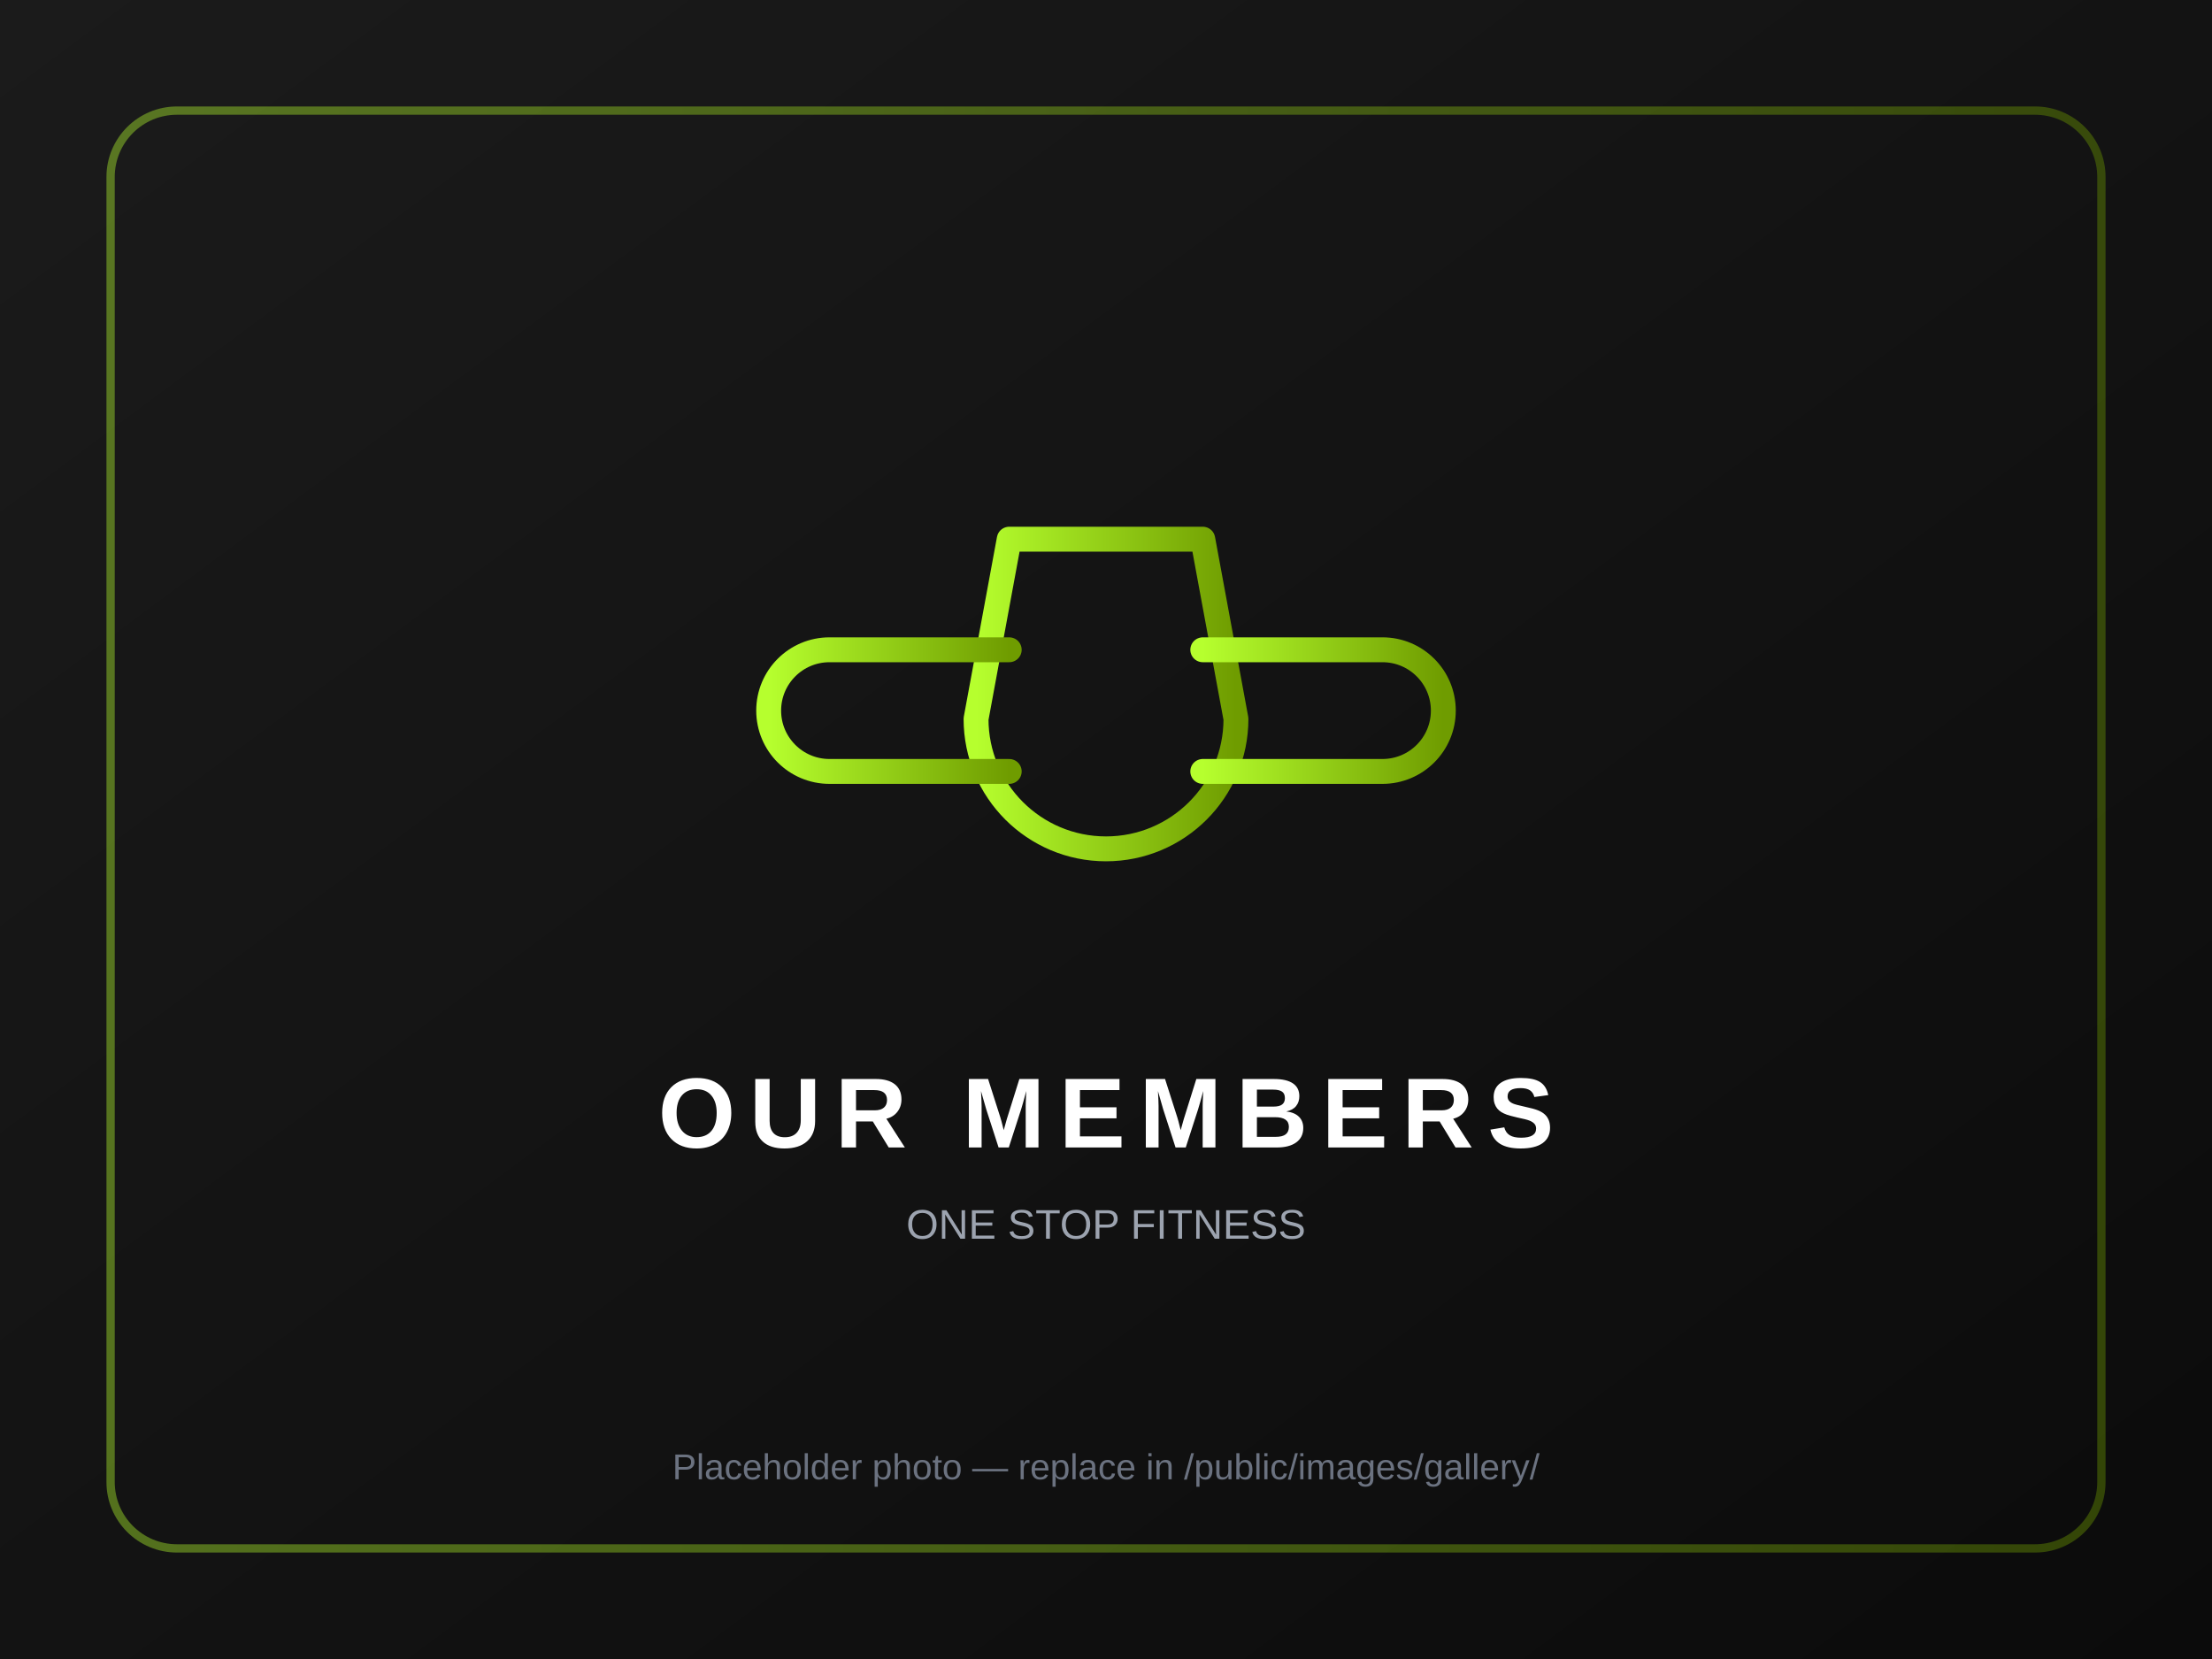
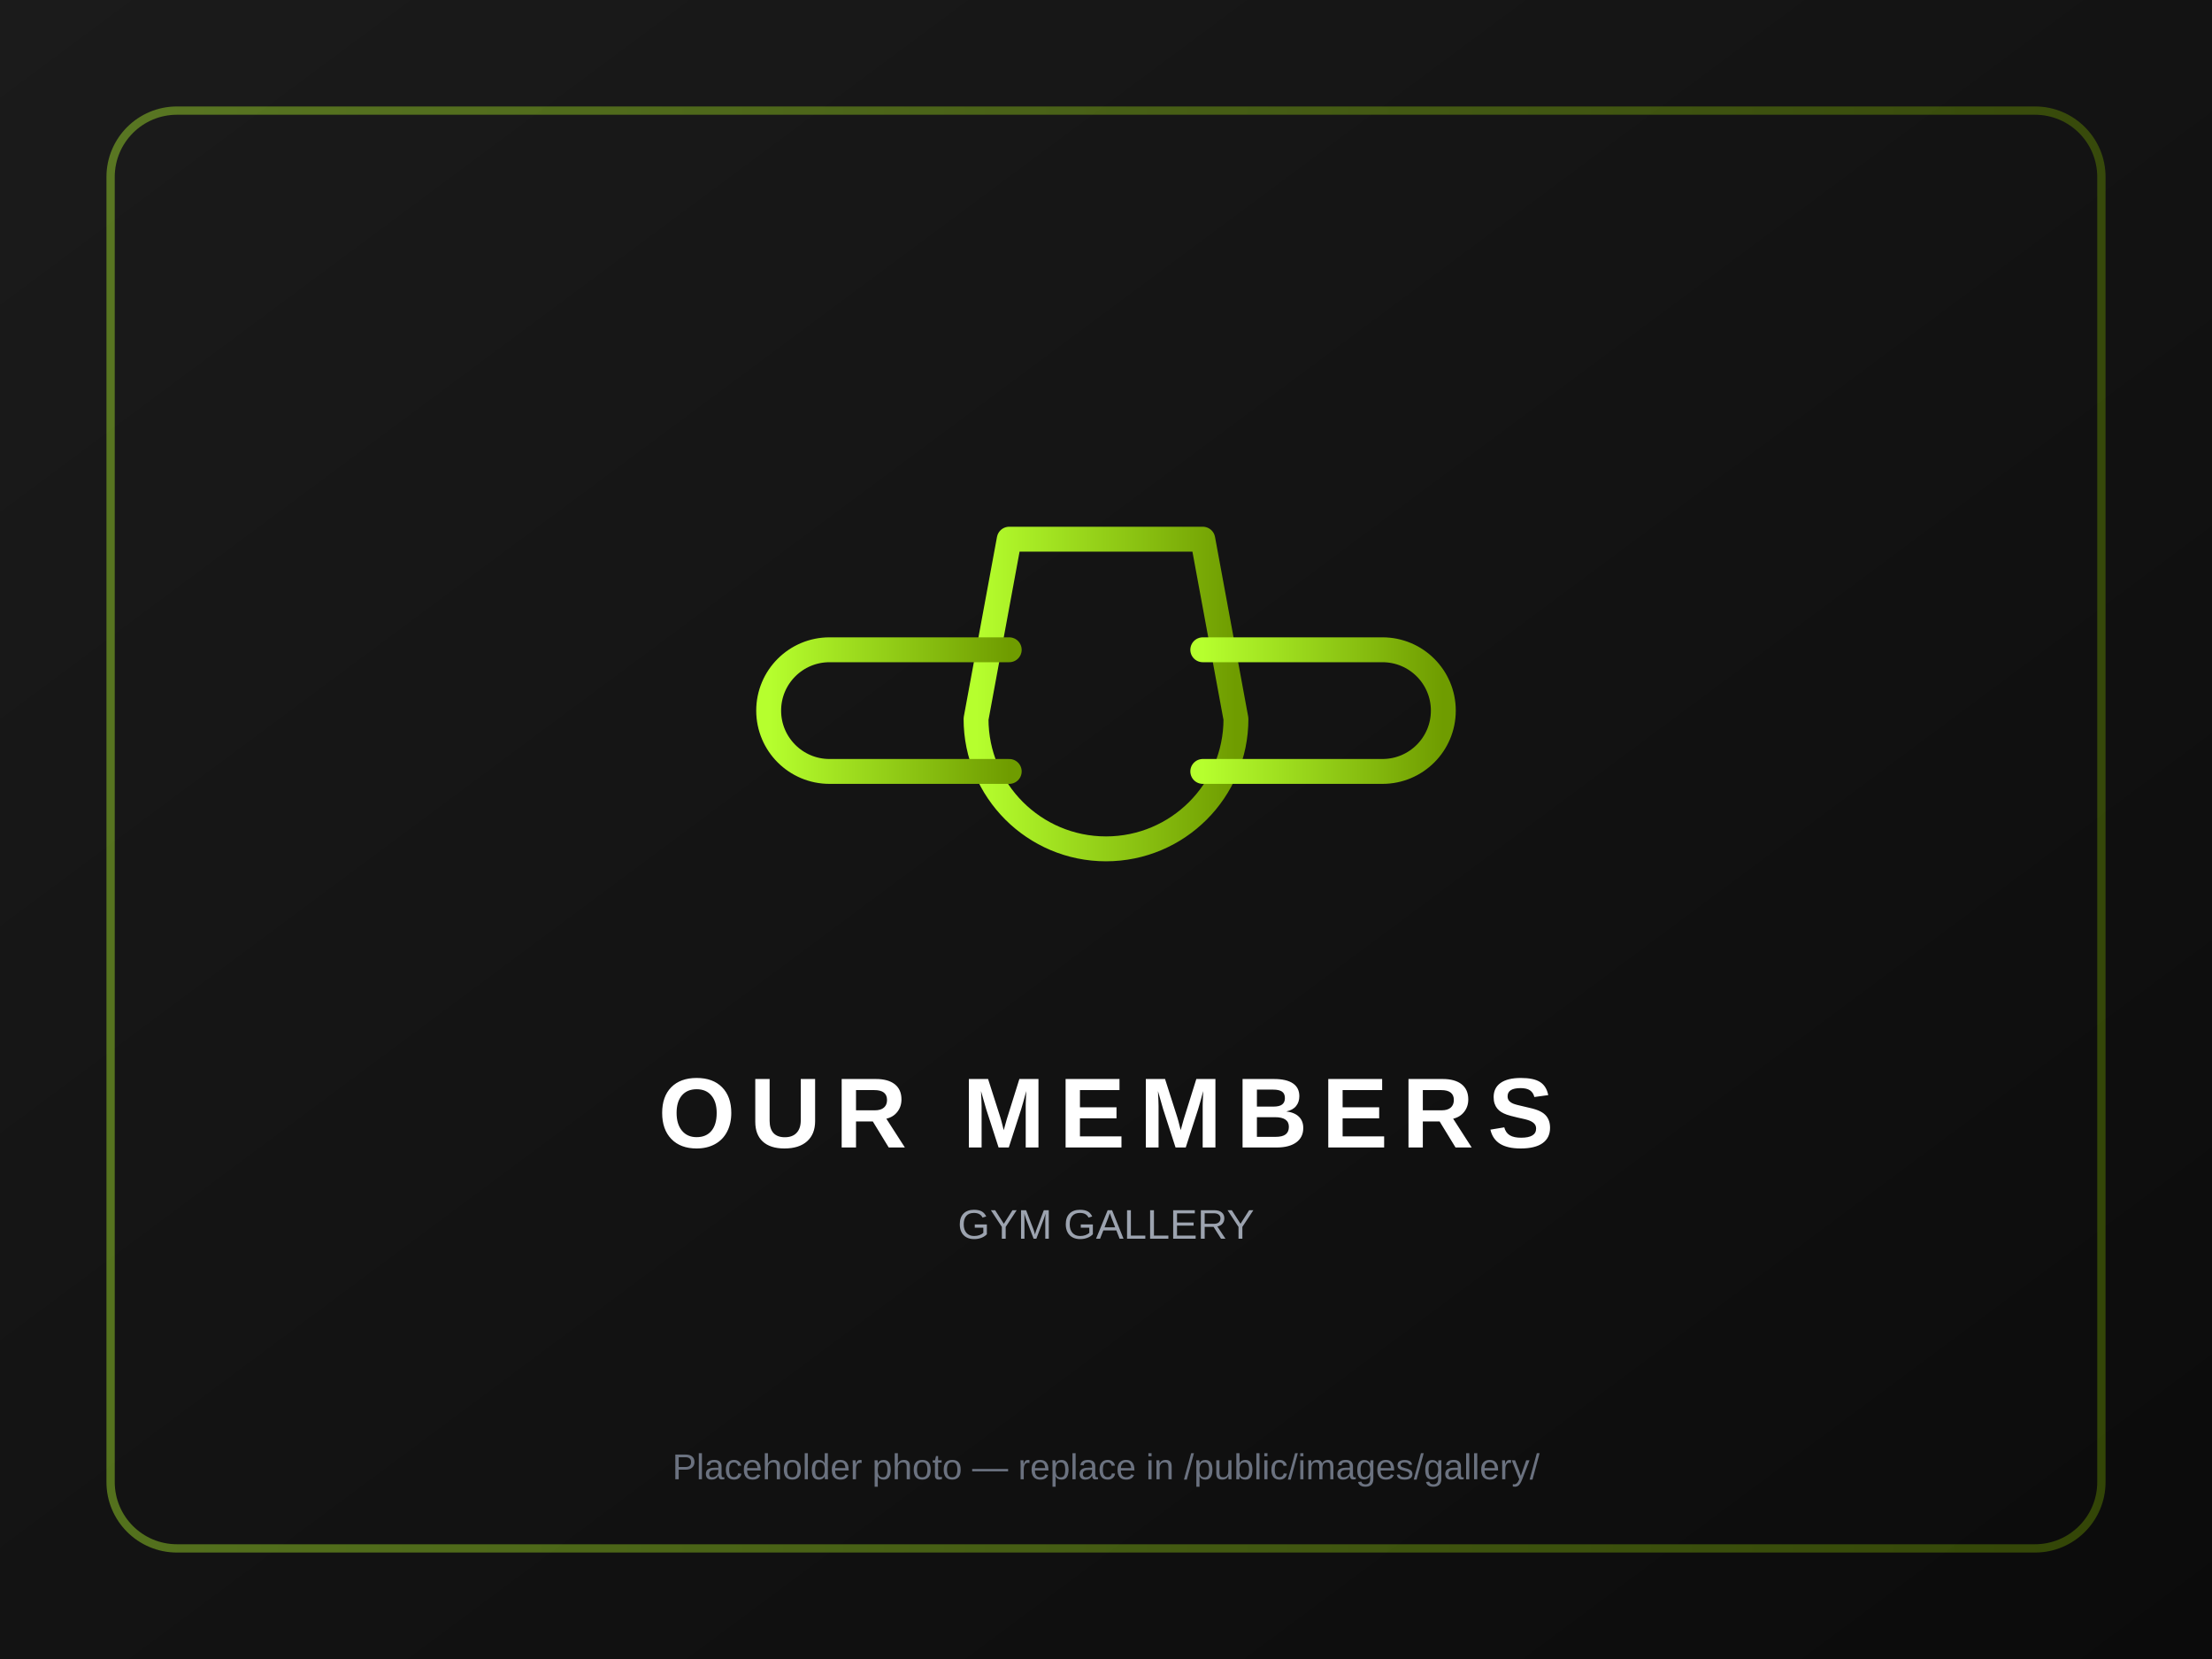
<svg xmlns="http://www.w3.org/2000/svg" width="800" height="600" viewBox="0 0 800 600">
  <defs>
    <linearGradient id="bg" x1="0" y1="0" x2="1" y2="1">
      <stop offset="0" stop-color="#1b1b1b" />
      <stop offset="1" stop-color="#0b0b0b" />
    </linearGradient>
    <linearGradient id="lime" x1="0" y1="0" x2="1" y2="0">
      <stop offset="0" stop-color="#b6ff2e" />
      <stop offset="1" stop-color="#6f9c00" />
    </linearGradient>
  </defs>
  <rect width="800" height="600" fill="url(#bg)" />
  <rect x="40" y="40" width="720" height="520" rx="24" fill="none" stroke="url(#lime)" stroke-width="3" opacity="0.4" />
  <g fill="none" stroke="url(#lime)" stroke-width="9" stroke-linejoin="round" stroke-linecap="round">
    <path d="M365 195 h70 l12 65 a46 46 0 0 1 -94 0 Z" />
    <path d="M365 235 h-65 a22 22 0 0 0 0 44 h65" />
    <path d="M435 235 h65 a22 22 0 0 1 0 44 h-65" />
  </g>
  <text x="400" y="415" font-family="Arial, sans-serif" font-size="36" font-weight="bold" fill="#ffffff" text-anchor="middle" letter-spacing="5">OUR MEMBERS</text>
-   <text x="400" y="448" font-family="Arial, sans-serif" font-size="15" fill="#9ca3af" text-anchor="middle">ONE STOP FITNESS</text>
+   <text x="400" y="448" font-family="Arial, sans-serif" font-size="15" fill="#9ca3af" text-anchor="middle">GYM GALLERY</text>
  <text x="400" y="535" font-family="Arial, sans-serif" font-size="13" fill="#6b7280" text-anchor="middle">Placeholder photo — replace in /public/images/gallery/</text>
</svg>
